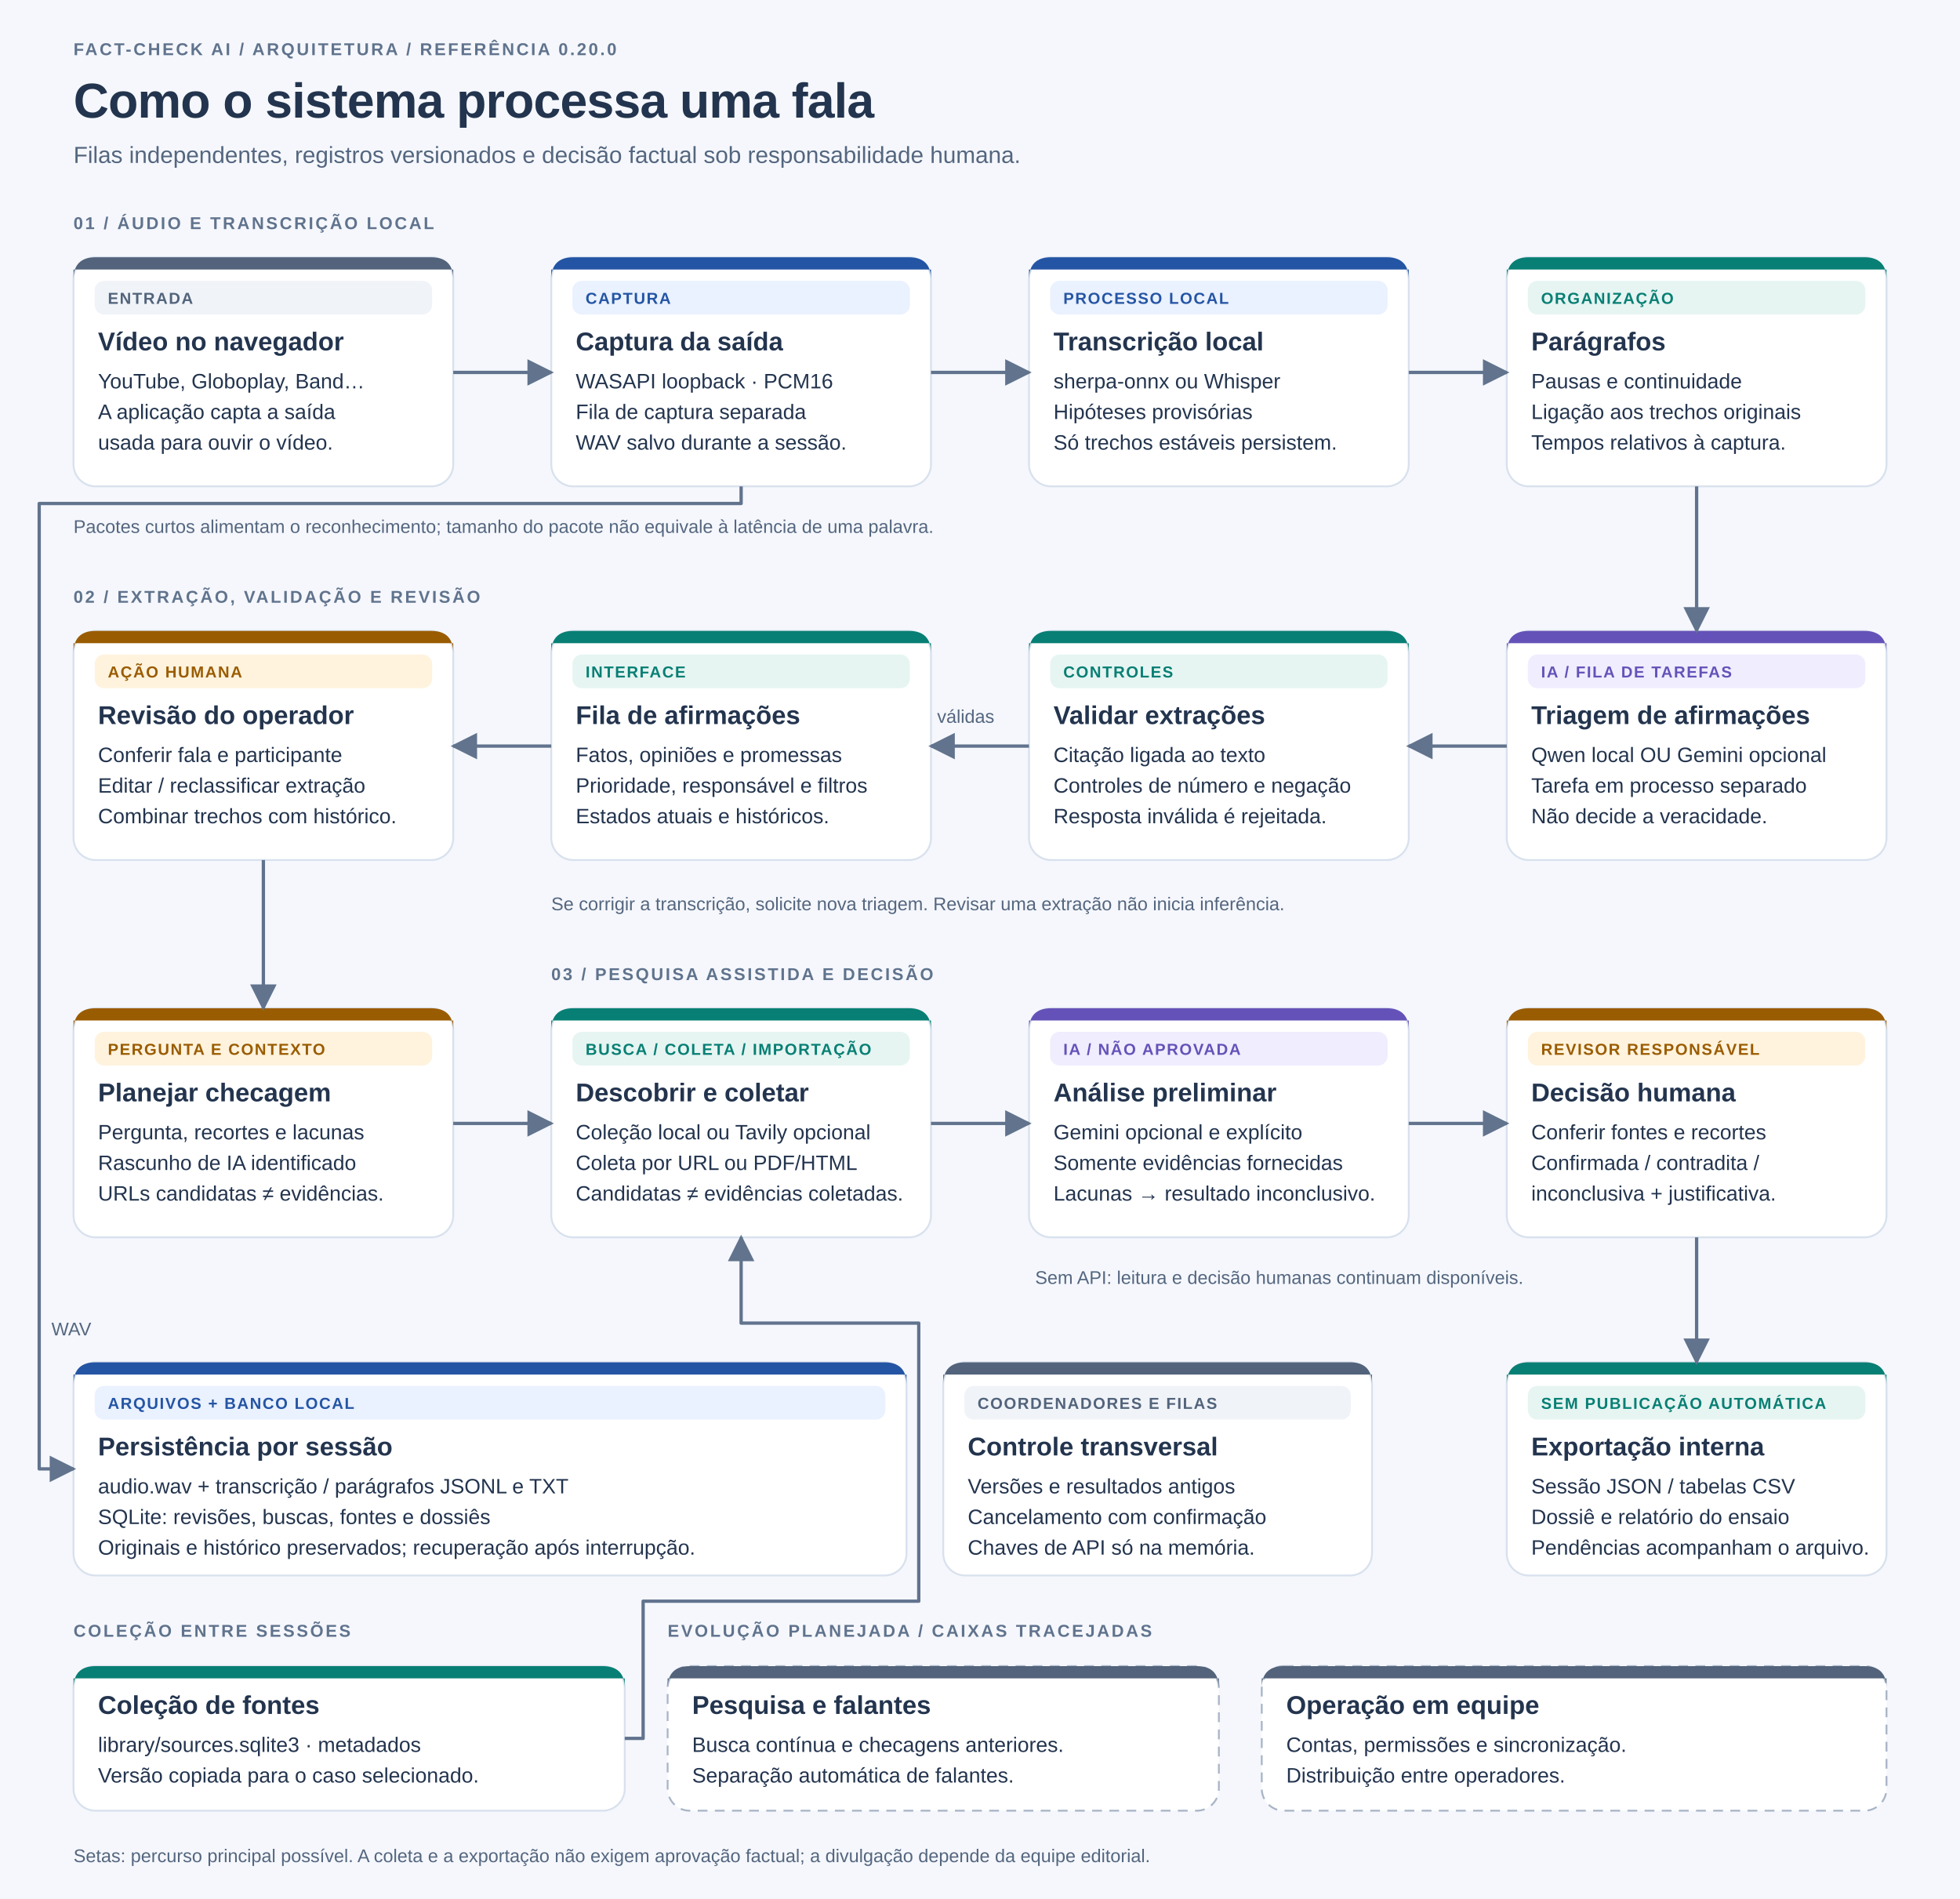
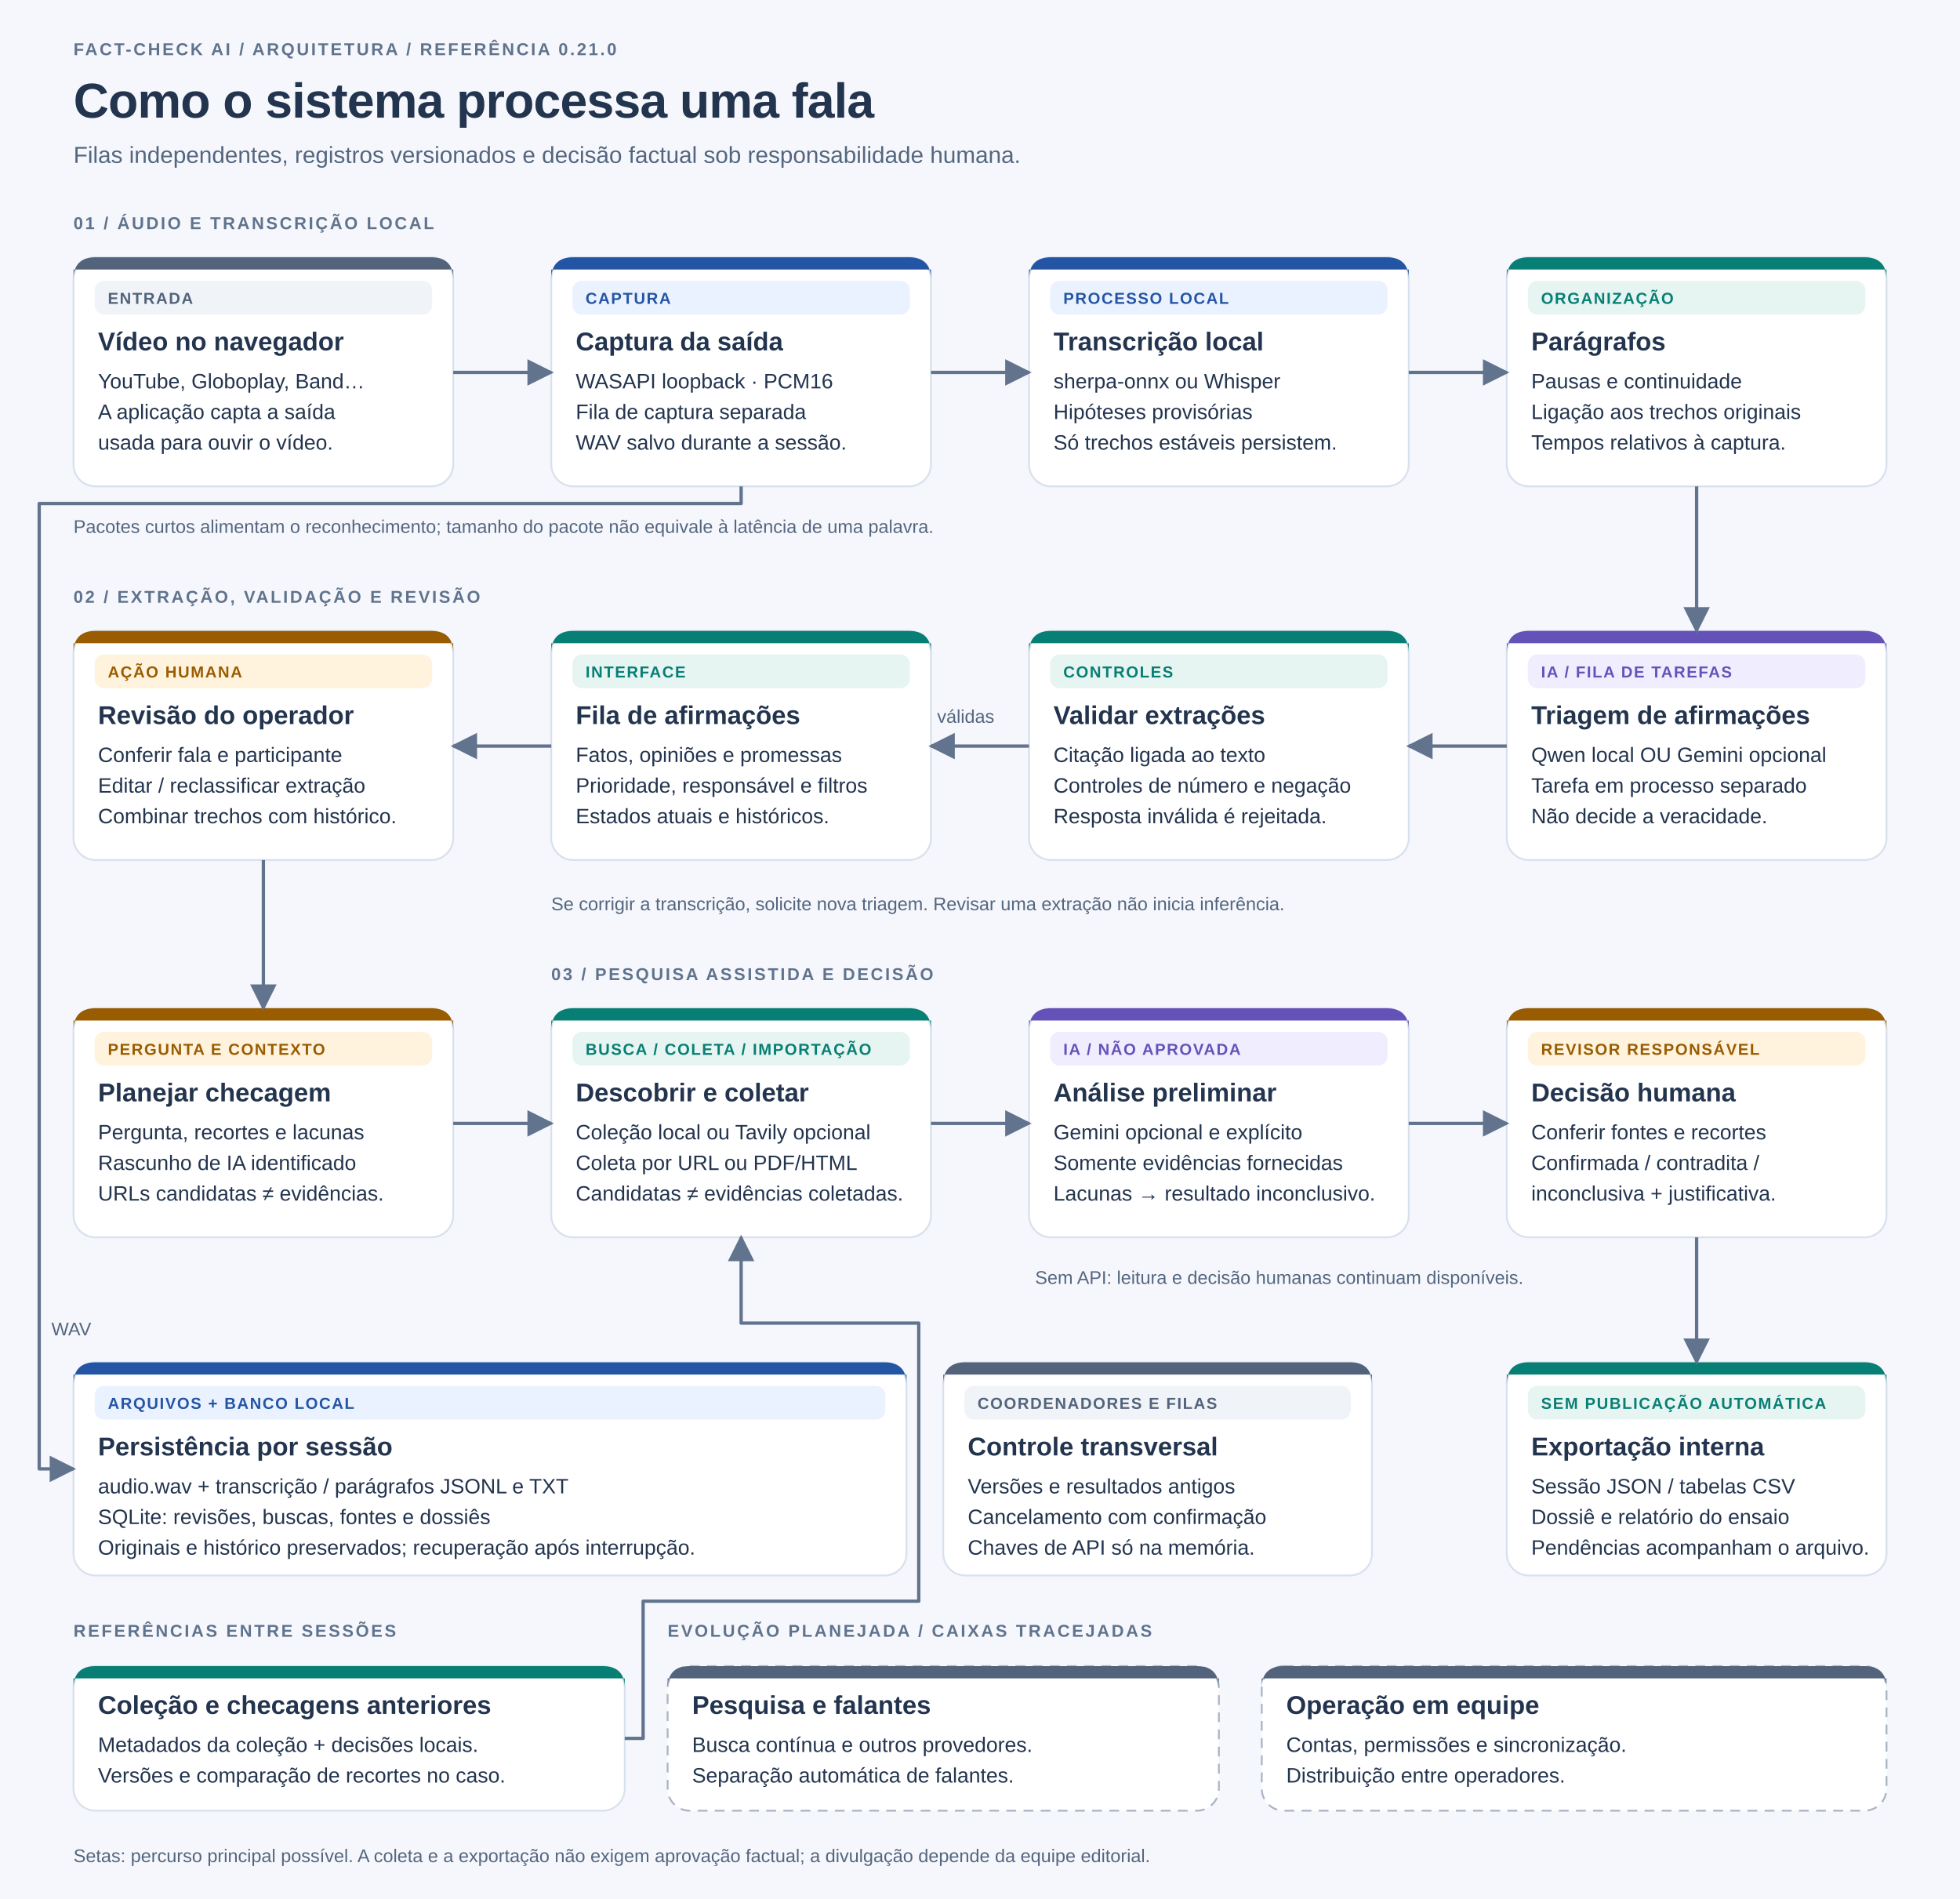
<svg xmlns="http://www.w3.org/2000/svg" width="1600" height="1550" viewBox="0 0 1600 1550" role="img" aria-labelledby="title description">
  <defs>
    <marker id="arrow" viewBox="0 0 10 10" refX="9" refY="5" markerWidth="8" markerHeight="8" orient="auto-start-reverse">
      <path d="M 0 0 L 10 5 L 0 10 Z" fill="#61738D" />
    </marker>
    <marker id="return" viewBox="0 0 10 10" refX="9" refY="5" markerWidth="7" markerHeight="7" orient="auto-start-reverse">
      <path d="M 0 0 L 10 5 L 0 10 Z" fill="#B57A22" />
    </marker>
    <style>
    text { font-family: 'Segoe UI', Arial, sans-serif; fill: #23344E; }
    .title { font-size: 40px; font-weight: 700; letter-spacing: -.5px; }
    .subtitle { font-size: 19px; fill: #54667F; }
    .section { font-size: 14px; font-weight: 700; letter-spacing: 1.7px; fill: #60738D; }
    .heading { font-size: 21px; font-weight: 700; }
    .body { font-size: 17px; }
    .small { font-size: 15px; fill: #54667F; }
    .tag { font-size: 13px; font-weight: 700; letter-spacing: 1px; }
    .stage { font-size: 27px; font-weight: 700; }
    .number { font-size: 20px; font-weight: 700; fill: white; }
    .flow { fill: none; stroke: #61738D; stroke-width: 2.7; stroke-linejoin: round; marker-end: url(#arrow); }
    .return { fill: none; stroke: #B57A22; stroke-width: 2.2; stroke-linejoin: round; marker-end: url(#return); }
  </style>
  </defs>
  <rect width="1600" height="1550" fill="#F5F7FC" />
-   <text x="60" y="45" class="section">FACT-CHECK AI / ARQUITETURA / REFERÊNCIA 0.20.0</text>
+   <text x="60" y="45" class="section">FACT-CHECK AI / ARQUITETURA / REFERÊNCIA 0.21.0</text>
  <text x="60" y="96" class="title">Como o sistema processa uma fala</text>
  <text x="60" y="133" class="subtitle">Filas independentes, registros versionados e decisão factual sob responsabilidade humana.</text>
  <text x="60" y="187" class="section">01 / ÁUDIO E TRANSCRIÇÃO LOCAL</text>
  <g data-card-bounds="60,210,310,187">
    <rect x="60" y="210" width="310" height="187" rx="18" fill="white" stroke="#D8E1ED" stroke-width="1.5" />
    <path d="M 78 210 H 352 Q 370 210 370 228 V 220 H 60 V 228 Q 60 210 78 210 Z" fill="#52637B" />
    <rect x="78" y="230" width="274" height="26" rx="7" fill="#F0F3F8" stroke="#F0F3F8" stroke-width="1.5" />
    <text x="88" y="248" class="tag" style="fill:#52637B">ENTRADA</text>
    <text x="80" y="286" class="heading">Vídeo no navegador</text>
    <text x="80" y="317" class="body">YouTube, Globoplay, Band…</text>
    <text x="80" y="342" class="body">A aplicação capta a saída</text>
    <text x="80" y="367" class="body">usada para ouvir o vídeo.</text>
  </g>
  <g data-card-bounds="450,210,310,187">
    <rect x="450" y="210" width="310" height="187" rx="18" fill="white" stroke="#D8E1ED" stroke-width="1.5" />
    <path d="M 468 210 H 742 Q 760 210 760 228 V 220 H 450 V 228 Q 450 210 468 210 Z" fill="#2455A4" />
    <rect x="468" y="230" width="274" height="26" rx="7" fill="#EAF1FF" stroke="#EAF1FF" stroke-width="1.5" />
    <text x="478" y="248" class="tag" style="fill:#2455A4">CAPTURA</text>
    <text x="470" y="286" class="heading">Captura da saída</text>
    <text x="470" y="317" class="body">WASAPI loopback · PCM16</text>
    <text x="470" y="342" class="body">Fila de captura separada</text>
    <text x="470" y="367" class="body">WAV salvo durante a sessão.</text>
  </g>
  <g data-card-bounds="840,210,310,187">
    <rect x="840" y="210" width="310" height="187" rx="18" fill="white" stroke="#D8E1ED" stroke-width="1.5" />
    <path d="M 858 210 H 1132 Q 1150 210 1150 228 V 220 H 840 V 228 Q 840 210 858 210 Z" fill="#2455A4" />
    <rect x="858" y="230" width="274" height="26" rx="7" fill="#EAF1FF" stroke="#EAF1FF" stroke-width="1.5" />
    <text x="868" y="248" class="tag" style="fill:#2455A4">PROCESSO LOCAL</text>
    <text x="860" y="286" class="heading">Transcrição local</text>
    <text x="860" y="317" class="body">sherpa-onnx ou Whisper</text>
    <text x="860" y="342" class="body">Hipóteses provisórias</text>
    <text x="860" y="367" class="body">Só trechos estáveis persistem.</text>
  </g>
  <g data-card-bounds="1230,210,310,187">
    <rect x="1230" y="210" width="310" height="187" rx="18" fill="white" stroke="#D8E1ED" stroke-width="1.5" />
    <path d="M 1248 210 H 1522 Q 1540 210 1540 228 V 220 H 1230 V 228 Q 1230 210 1248 210 Z" fill="#087F74" />
    <rect x="1248" y="230" width="274" height="26" rx="7" fill="#E6F5F2" stroke="#E6F5F2" stroke-width="1.5" />
    <text x="1258" y="248" class="tag" style="fill:#087F74">ORGANIZAÇÃO</text>
    <text x="1250" y="286" class="heading">Parágrafos</text>
    <text x="1250" y="317" class="body">Pausas e continuidade</text>
    <text x="1250" y="342" class="body">Ligação aos trechos originais</text>
    <text x="1250" y="367" class="body">Tempos relativos à captura.</text>
  </g>
  <path d="M 370 304 H 450" class="flow" />
  <path d="M 760 304 H 840" class="flow" />
  <path d="M 1150 304 H 1230" class="flow" />
  <text x="60" y="435" class="small">Pacotes curtos alimentam o reconhecimento; tamanho do pacote não equivale à latência de uma palavra.</text>
  <text x="60" y="492" class="section">02 / EXTRAÇÃO, VALIDAÇÃO E REVISÃO</text>
  <g data-card-bounds="60,515,310,187">
    <rect x="60" y="515" width="310" height="187" rx="18" fill="white" stroke="#D8E1ED" stroke-width="1.5" />
    <path d="M 78 515 H 352 Q 370 515 370 533 V 525 H 60 V 533 Q 60 515 78 515 Z" fill="#9A5C00" />
    <rect x="78" y="535" width="274" height="26" rx="7" fill="#FFF3DE" stroke="#FFF3DE" stroke-width="1.5" />
    <text x="88" y="553" class="tag" style="fill:#9A5C00">AÇÃO HUMANA</text>
    <text x="80" y="591" class="heading">Revisão do operador</text>
    <text x="80" y="622" class="body">Conferir fala e participante</text>
    <text x="80" y="647" class="body">Editar / reclassificar extração</text>
    <text x="80" y="672" class="body">Combinar trechos com histórico.</text>
  </g>
  <g data-card-bounds="450,515,310,187">
    <rect x="450" y="515" width="310" height="187" rx="18" fill="white" stroke="#D8E1ED" stroke-width="1.5" />
    <path d="M 468 515 H 742 Q 760 515 760 533 V 525 H 450 V 533 Q 450 515 468 515 Z" fill="#087F74" />
    <rect x="468" y="535" width="274" height="26" rx="7" fill="#E6F5F2" stroke="#E6F5F2" stroke-width="1.5" />
    <text x="478" y="553" class="tag" style="fill:#087F74">INTERFACE</text>
    <text x="470" y="591" class="heading">Fila de afirmações</text>
    <text x="470" y="622" class="body">Fatos, opiniões e promessas</text>
    <text x="470" y="647" class="body">Prioridade, responsável e filtros</text>
    <text x="470" y="672" class="body">Estados atuais e históricos.</text>
  </g>
  <g data-card-bounds="840,515,310,187">
    <rect x="840" y="515" width="310" height="187" rx="18" fill="white" stroke="#D8E1ED" stroke-width="1.5" />
    <path d="M 858 515 H 1132 Q 1150 515 1150 533 V 525 H 840 V 533 Q 840 515 858 515 Z" fill="#087F74" />
    <rect x="858" y="535" width="274" height="26" rx="7" fill="#E6F5F2" stroke="#E6F5F2" stroke-width="1.5" />
    <text x="868" y="553" class="tag" style="fill:#087F74">CONTROLES</text>
    <text x="860" y="591" class="heading">Validar extrações</text>
    <text x="860" y="622" class="body">Citação ligada ao texto</text>
    <text x="860" y="647" class="body">Controles de número e negação</text>
    <text x="860" y="672" class="body">Resposta inválida é rejeitada.</text>
  </g>
  <g data-card-bounds="1230,515,310,187">
    <rect x="1230" y="515" width="310" height="187" rx="18" fill="white" stroke="#D8E1ED" stroke-width="1.5" />
    <path d="M 1248 515 H 1522 Q 1540 515 1540 533 V 525 H 1230 V 533 Q 1230 515 1248 515 Z" fill="#6552B8" />
    <rect x="1248" y="535" width="274" height="26" rx="7" fill="#F0EDFF" stroke="#F0EDFF" stroke-width="1.5" />
    <text x="1258" y="553" class="tag" style="fill:#6552B8">IA / FILA DE TAREFAS</text>
    <text x="1250" y="591" class="heading">Triagem de afirmações</text>
    <text x="1250" y="622" class="body">Qwen local OU Gemini opcional</text>
    <text x="1250" y="647" class="body">Tarefa em processo separado</text>
    <text x="1250" y="672" class="body">Não decide a veracidade.</text>
  </g>
  <path d="M 1385 397 V 515" class="flow" />
  <path d="M 1230 609 H 1150" class="flow" />
  <path d="M 840 609 H 760" class="flow" />
  <path d="M 450 609 H 370" class="flow" />
  <text x="765" y="590" class="small">válidas</text>
  <text x="450" y="743" class="small">Se corrigir a transcrição, solicite nova triagem. Revisar uma extração não inicia inferência.</text>
  <text x="450" y="800" class="section">03 / PESQUISA ASSISTIDA E DECISÃO</text>
  <g data-card-bounds="60,823,310,187">
    <rect x="60" y="823" width="310" height="187" rx="18" fill="white" stroke="#D8E1ED" stroke-width="1.5" />
    <path d="M 78 823 H 352 Q 370 823 370 841 V 833 H 60 V 841 Q 60 823 78 823 Z" fill="#9A5C00" />
    <rect x="78" y="843" width="274" height="26" rx="7" fill="#FFF3DE" stroke="#FFF3DE" stroke-width="1.5" />
    <text x="88" y="861" class="tag" style="fill:#9A5C00">PERGUNTA E CONTEXTO</text>
    <text x="80" y="899" class="heading">Planejar checagem</text>
    <text x="80" y="930" class="body">Pergunta, recortes e lacunas</text>
    <text x="80" y="955" class="body">Rascunho de IA identificado</text>
    <text x="80" y="980" class="body">URLs candidatas ≠ evidências.</text>
  </g>
  <g data-card-bounds="450,823,310,187">
    <rect x="450" y="823" width="310" height="187" rx="18" fill="white" stroke="#D8E1ED" stroke-width="1.5" />
    <path d="M 468 823 H 742 Q 760 823 760 841 V 833 H 450 V 841 Q 450 823 468 823 Z" fill="#087F74" />
    <rect x="468" y="843" width="274" height="26" rx="7" fill="#E6F5F2" stroke="#E6F5F2" stroke-width="1.5" />
    <text x="478" y="861" class="tag" style="fill:#087F74">BUSCA / COLETA / IMPORTAÇÃO</text>
    <text x="470" y="899" class="heading">Descobrir e coletar</text>
    <text x="470" y="930" class="body">Coleção local ou Tavily opcional</text>
    <text x="470" y="955" class="body">Coleta por URL ou PDF/HTML</text>
    <text x="470" y="980" class="body">Candidatas ≠ evidências coletadas.</text>
  </g>
  <g data-card-bounds="840,823,310,187">
    <rect x="840" y="823" width="310" height="187" rx="18" fill="white" stroke="#D8E1ED" stroke-width="1.5" />
    <path d="M 858 823 H 1132 Q 1150 823 1150 841 V 833 H 840 V 841 Q 840 823 858 823 Z" fill="#6552B8" />
    <rect x="858" y="843" width="274" height="26" rx="7" fill="#F0EDFF" stroke="#F0EDFF" stroke-width="1.5" />
    <text x="868" y="861" class="tag" style="fill:#6552B8">IA / NÃO APROVADA</text>
    <text x="860" y="899" class="heading">Análise preliminar</text>
    <text x="860" y="930" class="body">Gemini opcional e explícito</text>
    <text x="860" y="955" class="body">Somente evidências fornecidas</text>
    <text x="860" y="980" class="body">Lacunas → resultado inconclusivo.</text>
  </g>
  <g data-card-bounds="1230,823,310,187">
    <rect x="1230" y="823" width="310" height="187" rx="18" fill="white" stroke="#D8E1ED" stroke-width="1.5" />
    <path d="M 1248 823 H 1522 Q 1540 823 1540 841 V 833 H 1230 V 841 Q 1230 823 1248 823 Z" fill="#9A5C00" />
    <rect x="1248" y="843" width="274" height="26" rx="7" fill="#FFF3DE" stroke="#FFF3DE" stroke-width="1.5" />
    <text x="1258" y="861" class="tag" style="fill:#9A5C00">REVISOR RESPONSÁVEL</text>
    <text x="1250" y="899" class="heading">Decisão humana</text>
    <text x="1250" y="930" class="body">Conferir fontes e recortes</text>
    <text x="1250" y="955" class="body">Confirmada / contradita /</text>
    <text x="1250" y="980" class="body">inconclusiva + justificativa.</text>
  </g>
  <path d="M 215 702 V 823" class="flow" />
  <path d="M 370 917 H 450" class="flow" />
  <path d="M 760 917 H 840" class="flow" />
  <path d="M 1150 917 H 1230" class="flow" />
  <text x="845" y="1048" class="small">Sem API: leitura e decisão humanas continuam disponíveis.</text>
  <g data-card-bounds="60,1112,680,174">
    <rect x="60" y="1112" width="680" height="174" rx="18" fill="white" stroke="#D8E1ED" stroke-width="1.5" />
    <path d="M 78 1112 H 722 Q 740 1112 740 1130 V 1122 H 60 V 1130 Q 60 1112 78 1112 Z" fill="#2455A4" />
    <rect x="78" y="1132" width="644" height="26" rx="7" fill="#EAF1FF" stroke="#EAF1FF" stroke-width="1.5" />
    <text x="88" y="1150" class="tag" style="fill:#2455A4">ARQUIVOS + BANCO LOCAL</text>
    <text x="80" y="1188" class="heading">Persistência por sessão</text>
    <text x="80" y="1219" class="body">audio.wav + transcrição / parágrafos JSONL e TXT</text>
    <text x="80" y="1244" class="body">SQLite: revisões, buscas, fontes e dossiês</text>
    <text x="80" y="1269" class="body">Originais e histórico preservados; recuperação após interrupção.</text>
  </g>
  <g data-card-bounds="770,1112,350,174">
    <rect x="770" y="1112" width="350" height="174" rx="18" fill="white" stroke="#D8E1ED" stroke-width="1.5" />
    <path d="M 788 1112 H 1102 Q 1120 1112 1120 1130 V 1122 H 770 V 1130 Q 770 1112 788 1112 Z" fill="#52637B" />
    <rect x="788" y="1132" width="314" height="26" rx="7" fill="#F0F3F8" stroke="#F0F3F8" stroke-width="1.5" />
    <text x="798" y="1150" class="tag" style="fill:#52637B">COORDENADORES E FILAS</text>
    <text x="790" y="1188" class="heading">Controle transversal</text>
    <text x="790" y="1219" class="body">Versões e resultados antigos</text>
    <text x="790" y="1244" class="body">Cancelamento com confirmação</text>
    <text x="790" y="1269" class="body">Chaves de API só na memória.</text>
  </g>
  <g data-card-bounds="1230,1112,310,174">
    <rect x="1230" y="1112" width="310" height="174" rx="18" fill="white" stroke="#D8E1ED" stroke-width="1.5" />
    <path d="M 1248 1112 H 1522 Q 1540 1112 1540 1130 V 1122 H 1230 V 1130 Q 1230 1112 1248 1112 Z" fill="#087F74" />
    <rect x="1248" y="1132" width="274" height="26" rx="7" fill="#E6F5F2" stroke="#E6F5F2" stroke-width="1.5" />
    <text x="1258" y="1150" class="tag" style="fill:#087F74">SEM PUBLICAÇÃO AUTOMÁTICA</text>
    <text x="1250" y="1188" class="heading">Exportação interna</text>
    <text x="1250" y="1219" class="body">Sessão JSON / tabelas CSV</text>
    <text x="1250" y="1244" class="body">Dossiê e relatório do ensaio</text>
    <text x="1250" y="1269" class="body">Pendências acompanham o arquivo.</text>
  </g>
  <path d="M 1385 1010 V 1112" class="flow" />
  <path d="M 605 397 V 411 H 32 V 1199 H 60" class="flow" />
  <text x="42" y="1090" class="small">WAV</text>
-   <text x="60" y="1336" class="section">COLEÇÃO ENTRE SESSÕES</text>
+   <text x="60" y="1336" class="section">REFERÊNCIAS ENTRE SESSÕES</text>
  <text x="545" y="1336" class="section">EVOLUÇÃO PLANEJADA / CAIXAS TRACEJADAS</text>
  <g data-card-bounds="60,1360,450,118">
    <rect x="60" y="1360" width="450" height="118" rx="18" fill="white" stroke="#D8E1ED" stroke-width="1.5" />
    <path d="M 78 1360 H 492 Q 510 1360 510 1378 V 1370 H 60 V 1378 Q 60 1360 78 1360 Z" fill="#087F74" />
-     <text x="80" y="1399" class="heading">Coleção de fontes</text>
-     <text x="80" y="1430" class="body">library/sources.sqlite3 · metadados</text>
-     <text x="80" y="1455" class="body">Versão copiada para o caso selecionado.</text>
+     <text x="80" y="1399" class="heading">Coleção e checagens anteriores</text>
+     <text x="80" y="1430" class="body">Metadados da coleção + decisões locais.</text>
+     <text x="80" y="1455" class="body">Versões e comparação de recortes no caso.</text>
  </g>
  <path d="M 510 1419 H 525 V 1307 H 750 V 1080 H 605 V 1010" class="flow" />
  <g data-card-bounds="545,1360,450,118">
    <rect x="545" y="1360" width="450" height="118" rx="18" fill="white" stroke="#A9B5C6" stroke-width="1.5" stroke-dasharray="8 6" />
    <path d="M 563 1360 H 977 Q 995 1360 995 1378 V 1370 H 545 V 1378 Q 545 1360 563 1360 Z" fill="#52637B" />
    <text x="565" y="1399" class="heading">Pesquisa e falantes</text>
-     <text x="565" y="1430" class="body">Busca contínua e checagens anteriores.</text>
+     <text x="565" y="1430" class="body">Busca contínua e outros provedores.</text>
    <text x="565" y="1455" class="body">Separação automática de falantes.</text>
  </g>
  <g data-card-bounds="1030,1360,510,118">
    <rect x="1030" y="1360" width="510" height="118" rx="18" fill="white" stroke="#A9B5C6" stroke-width="1.5" stroke-dasharray="8 6" />
    <path d="M 1048 1360 H 1522 Q 1540 1360 1540 1378 V 1370 H 1030 V 1378 Q 1030 1360 1048 1360 Z" fill="#52637B" />
    <text x="1050" y="1399" class="heading">Operação em equipe</text>
    <text x="1050" y="1430" class="body">Contas, permissões e sincronização.</text>
    <text x="1050" y="1455" class="body">Distribuição entre operadores.</text>
  </g>
  <text x="60" y="1520" class="small">Setas: percurso principal possível. A coleta e a exportação não exigem aprovação factual; a divulgação depende da equipe editorial.</text>
</svg>
